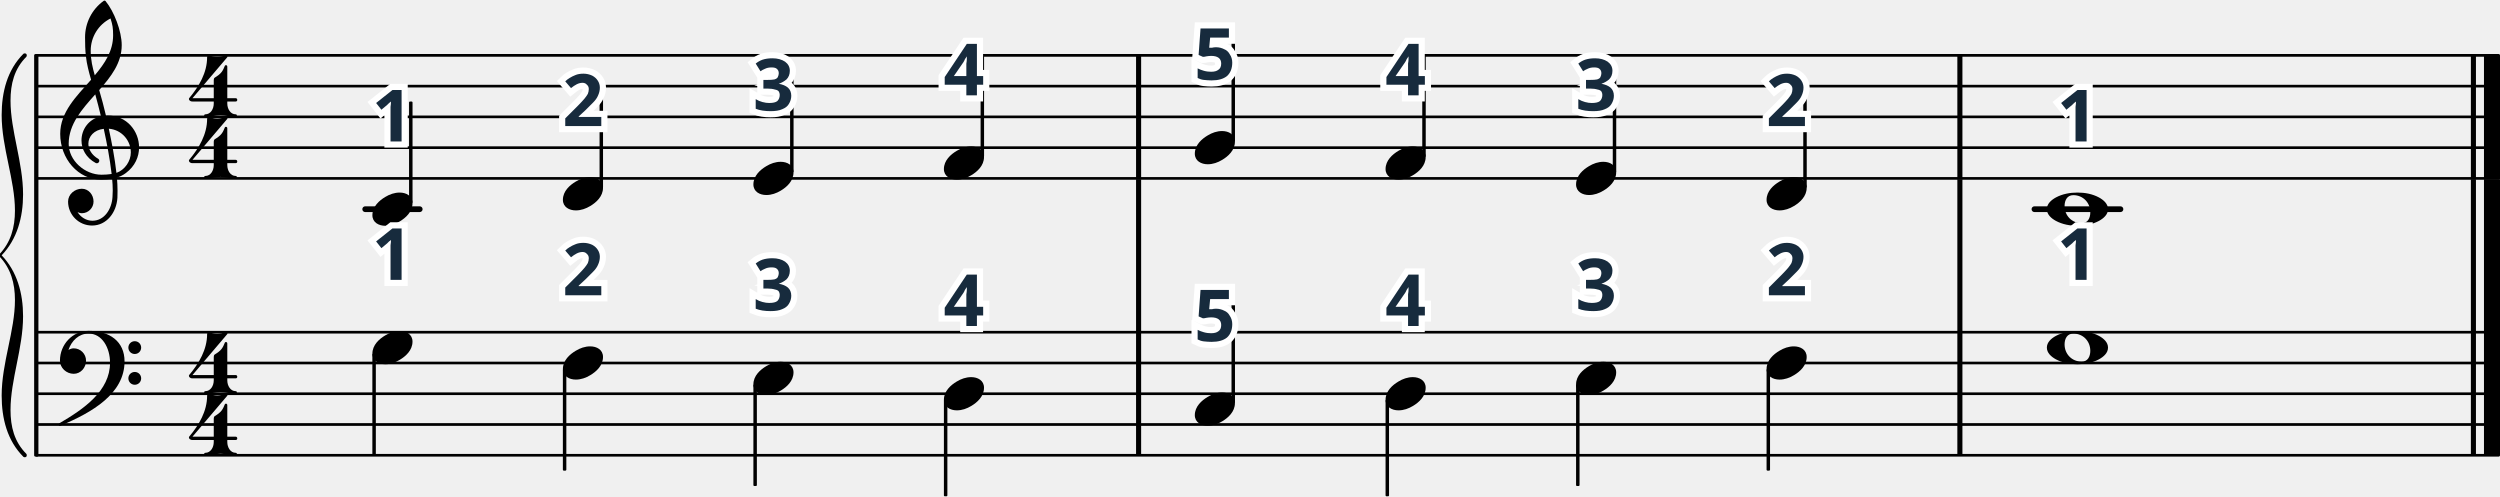
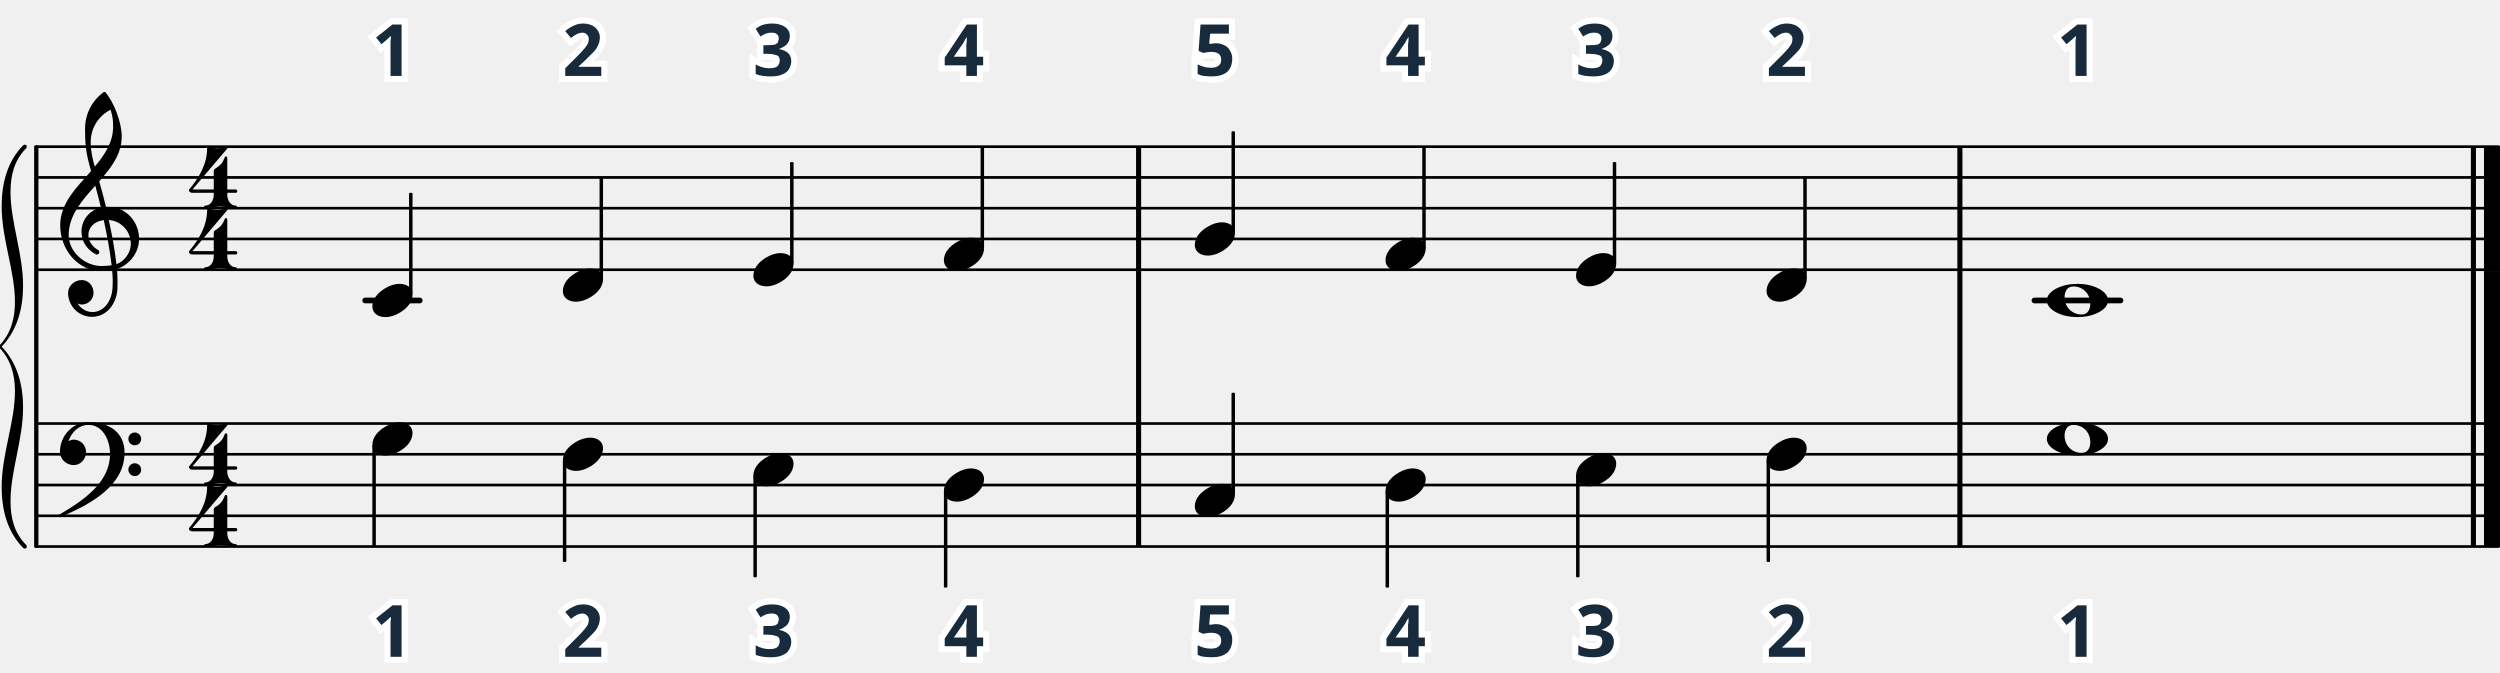
- <svg xmlns="http://www.w3.org/2000/svg" version="1.2" viewBox="-1.149 -0.02 81.272 16.133" color="black">
+ <svg xmlns="http://www.w3.org/2000/svg" version="1.2" viewBox="-1.149 -2.988 81.272 21.851" color="black">
  <style type="text/css">

tspan { white-space: pre; }

</style>
  <g transform="translate(0, 5.78)">
    <line stroke-linejoin="round" stroke-linecap="round" stroke-width="0.087" stroke="currentColor" x1="0.043" y1="0" x2="80.079" y2="0" />
  </g>
  <g transform="translate(0, 4.78)">
    <line stroke-linejoin="round" stroke-linecap="round" stroke-width="0.087" stroke="currentColor" x1="0.043" y1="0" x2="80.079" y2="0" />
  </g>
  <g transform="translate(0, 3.78)">
    <line stroke-linejoin="round" stroke-linecap="round" stroke-width="0.087" stroke="currentColor" x1="0.043" y1="0" x2="80.079" y2="0" />
  </g>
  <g transform="translate(0, 2.78)">
    <line stroke-linejoin="round" stroke-linecap="round" stroke-width="0.087" stroke="currentColor" x1="0.043" y1="0" x2="80.079" y2="0" />
  </g>
  <g transform="translate(0, 1.78)">
    <line stroke-linejoin="round" stroke-linecap="round" stroke-width="0.087" stroke="currentColor" x1="0.043" y1="0" x2="80.079" y2="0" />
  </g>
  <g transform="translate(62.482, 3.78)">
    <rect x="0" y="-2" width="0.165" height="4.043" ry="0" fill="currentColor" />
  </g>
  <g transform="translate(62.482, 12.78)">
    <rect x="0" y="-2.043" width="0.165" height="4.043" ry="0" fill="currentColor" />
  </g>
  <g transform="translate(62.482, -0)">
    <rect x="0" y="5.823" width="0.165" height="4.957" ry="0" fill="currentColor" />
  </g>
  <g transform="translate(35.783, 3.78)">
    <rect x="0" y="-2" width="0.165" height="4.043" ry="0" fill="currentColor" />
  </g>
  <g transform="translate(79.602, 3.78)">
    <rect x="0" y="-2" width="0.521" height="4.043" ry="0" fill="currentColor" />
  </g>
  <g transform="translate(79.176, 3.78)">
    <rect x="0" y="-2" width="0.165" height="4.043" ry="0" fill="currentColor" />
  </g>
  <g transform="translate(35.783, 12.78)">
    <rect x="0" y="-2.043" width="0.165" height="4.043" ry="0" fill="currentColor" />
  </g>
  <g transform="translate(79.602, 12.78)">
    <rect x="0" y="-2.043" width="0.521" height="4.043" ry="0" fill="currentColor" />
  </g>
  <g transform="translate(79.176, 12.78)">
    <rect x="0" y="-2.043" width="0.165" height="4.043" ry="0" fill="currentColor" />
  </g>
  <g transform="translate(79.602, -0)">
    <rect x="0" y="5.823" width="0.521" height="4.957" ry="0" fill="currentColor" />
  </g>
  <g transform="translate(79.176, -0)">
    <rect x="0" y="5.823" width="0.165" height="4.957" ry="0" fill="currentColor" />
  </g>
  <g transform="translate(35.783, -0)">
    <rect x="0" y="5.823" width="0.165" height="4.957" ry="0" fill="currentColor" />
  </g>
  <g transform="translate(0, 6.78)">
    <rect x="64.895" y="-0.093" width="2.983" height="0.187" ry="0.093" fill="currentColor" />
  </g>
  <g transform="translate(0, 6.78)">
    <rect x="10.63" y="-0.093" width="1.959" height="0.187" ry="0.093" fill="currentColor" />
  </g>
  <g transform="translate(0, 14.78)">
    <line stroke-linejoin="round" stroke-linecap="round" stroke-width="0.087" stroke="currentColor" x1="0.043" y1="0" x2="80.079" y2="0" />
  </g>
  <g transform="translate(0, 13.78)">
    <line stroke-linejoin="round" stroke-linecap="round" stroke-width="0.087" stroke="currentColor" x1="0.043" y1="0" x2="80.079" y2="0" />
  </g>
  <g transform="translate(0, 12.78)">
    <line stroke-linejoin="round" stroke-linecap="round" stroke-width="0.087" stroke="currentColor" x1="0.043" y1="0" x2="80.079" y2="0" />
  </g>
  <g transform="translate(0, 11.78)">
    <line stroke-linejoin="round" stroke-linecap="round" stroke-width="0.087" stroke="currentColor" x1="0.043" y1="0" x2="80.079" y2="0" />
  </g>
  <g transform="translate(0, 10.78)">
    <line stroke-linejoin="round" stroke-linecap="round" stroke-width="0.087" stroke="currentColor" x1="0.043" y1="0" x2="80.079" y2="0" />
  </g>
  <g>
    <g transform="translate(50.087, 12.28)">
      <path transform="scale(0.004, -0.004)" d="M222 135c53 0 104 -27 104 -86c0 -71 -56 -120 -103 -148c-36 -22 -76 -36 -118 -36c-53 0 -105 27 -105 86c0 71 57 120 104 148c36 22 76 36 118 36z" fill="currentColor" />
    </g>
  </g>
  <g transform="translate(51.337, 3.78)">
    <rect x="-0.057" y="-1.5" width="0.113" height="3.303" ry="0.032" fill="currentColor" />
  </g>
  <g transform="translate(50.144, 12.78)">
    <rect x="-0.057" y="-0.303" width="0.113" height="3.303" ry="0.032" fill="currentColor" />
  </g>
  <g>
    <g transform="translate(56.28, 6.28)">
      <path transform="scale(0.004, -0.004)" d="M222 135c53 0 104 -27 104 -86c0 -71 -56 -120 -103 -148c-36 -22 -76 -36 -118 -36c-53 0 -105 27 -105 86c0 71 57 120 104 148c36 22 76 36 118 36z" fill="currentColor" />
    </g>
  </g>
  <g>
    <g transform="translate(56.28, 11.78)">
      <path transform="scale(0.004, -0.004)" d="M222 135c53 0 104 -27 104 -86c0 -71 -56 -120 -103 -148c-36 -22 -76 -36 -118 -36c-53 0 -105 27 -105 86c0 71 57 120 104 148c36 22 76 36 118 36z" fill="currentColor" />
    </g>
  </g>
  <g transform="translate(57.53, 3.78)">
    <rect x="-0.057" y="-1" width="0.113" height="3.303" ry="0.032" fill="currentColor" />
  </g>
  <g>
    <g transform="translate(43.894, 12.78)">
      <path transform="scale(0.004, -0.004)" d="M222 135c53 0 104 -27 104 -86c0 -71 -56 -120 -103 -148c-36 -22 -76 -36 -118 -36c-53 0 -105 27 -105 86c0 71 57 120 104 148c36 22 76 36 118 36z" fill="currentColor" />
    </g>
  </g>
  <g>
    <g transform="translate(43.894, 5.28)">
      <path transform="scale(0.004, -0.004)" d="M222 135c53 0 104 -27 104 -86c0 -71 -56 -120 -103 -148c-36 -22 -76 -36 -118 -36c-53 0 -105 27 -105 86c0 71 57 120 104 148c36 22 76 36 118 36z" fill="currentColor" />
    </g>
  </g>
  <g>
    <g transform="translate(50.087, 5.78)">
      <path transform="scale(0.004, -0.004)" d="M222 135c53 0 104 -27 104 -86c0 -71 -56 -120 -103 -148c-36 -22 -76 -36 -118 -36c-53 0 -105 27 -105 86c0 71 57 120 104 148c36 22 76 36 118 36z" fill="currentColor" />
    </g>
  </g>
  <g transform="translate(45.144, 3.78)">
    <rect x="-0.057" y="-2" width="0.113" height="3.303" ry="0.032" fill="currentColor" />
  </g>
  <g transform="translate(43.951, 12.78)">
    <rect x="-0.057" y="0.197" width="0.113" height="3.137" ry="0.032" fill="currentColor" />
  </g>
  <g transform="translate(56.337, 12.78)">
    <rect x="-0.057" y="-0.803" width="0.113" height="3.303" ry="0.032" fill="currentColor" />
  </g>
  <g>
    <g transform="translate(65.392, 6.78)">
      <path transform="scale(0.004, -0.004)" d="M215 114c-50 0 -71 -42 -71 -88c0 -79 60 -140 139 -140c50 0 70 42 70 88c0 79 -59 140 -138 140zM497 0c0 -43 -35 -74 -73 -95c-54 -29 -114 -40 -175 -40s-122 11 -176 40c-38 21 -73 52 -73 95s35 74 73 95c54 29 115 40 176 40s121 -11 175 -40 c38 -21 73 -52 73 -95z" fill="currentColor" />
    </g>
  </g>
  <g>
    <g transform="translate(65.392, 11.28)">
      <path transform="scale(0.004, -0.004)" d="M215 114c-50 0 -71 -42 -71 -88c0 -79 60 -140 139 -140c50 0 70 42 70 88c0 79 -59 140 -138 140zM497 0c0 -43 -35 -74 -73 -95c-54 -29 -114 -40 -175 -40s-122 11 -176 40c-38 21 -73 52 -73 95s35 74 73 95c54 29 115 40 176 40s121 -11 175 -40 c38 -21 73 -52 73 -95z" fill="currentColor" />
    </g>
  </g>
  <g>
    <g transform="translate(17.15, 6.28)">
      <path transform="scale(0.004, -0.004)" d="M222 135c53 0 104 -27 104 -86c0 -71 -56 -120 -103 -148c-36 -22 -76 -36 -118 -36c-53 0 -105 27 -105 86c0 71 57 120 104 148c36 22 76 36 118 36z" fill="currentColor" />
    </g>
  </g>
  <g>
    <g transform="translate(17.15, 11.78)">
      <path transform="scale(0.004, -0.004)" d="M222 135c53 0 104 -27 104 -86c0 -71 -56 -120 -103 -148c-36 -22 -76 -36 -118 -36c-53 0 -105 27 -105 86c0 71 57 120 104 148c36 22 76 36 118 36z" fill="currentColor" />
    </g>
  </g>
  <g transform="translate(18.399, 3.78)">
    <rect x="-0.057" y="-1" width="0.113" height="3.303" ry="0.032" fill="currentColor" />
  </g>
  <g transform="translate(17.206, 12.78)">
    <rect x="-0.057" y="-0.803" width="0.113" height="3.303" ry="0.032" fill="currentColor" />
  </g>
  <g>
    <g transform="translate(23.343, 5.78)">
      <path transform="scale(0.004, -0.004)" d="M222 135c53 0 104 -27 104 -86c0 -71 -56 -120 -103 -148c-36 -22 -76 -36 -118 -36c-53 0 -105 27 -105 86c0 71 57 120 104 148c36 22 76 36 118 36z" fill="currentColor" />
    </g>
  </g>
  <g transform="translate(5, 3.78)">
    <path transform="scale(0.004, -0.004)" d="M208 319c21 13 42 27 57 47c11 15 18 32 25 49c4 9 20 7 20 -7v-256h68c9 0 13 -7 13 -14s-4 -13 -13 -13h-68v-16c0 -45 26 -88 68 -88c7 0 10 -5 10 -10s-3 -11 -10 -11c-41 0 -82 13 -123 13s-82 -13 -123 -13c-7 0 -10 6 -10 11s3 10 10 10c42 0 68 43 68 88v16h-173 c-21 0 -29 13 -29 21c0 2 1 5 2 6c81 96 146 208 146 333c0 8 5 15 12 15h3c22 -7 44 -13 67 -13s45 6 67 13c2 1 2 1 4 1c10 0 16 -10 11 -16l-283 -333h173v147c0 8 2 16 8 20z" fill="currentColor" />
  </g>
  <g transform="translate(5, 5.784)">
    <path transform="scale(0.004, -0.004)" d="M208 319c21 13 42 27 57 47c11 15 18 32 25 49c4 9 20 7 20 -7v-256h68c9 0 13 -7 13 -14s-4 -13 -13 -13h-68v-16c0 -45 26 -88 68 -88c7 0 10 -5 10 -10s-3 -11 -10 -11c-41 0 -82 13 -123 13s-82 -13 -123 -13c-7 0 -10 6 -10 11s3 10 10 10c42 0 68 43 68 88v16h-173 c-21 0 -29 13 -29 21c0 2 1 5 2 6c81 96 146 208 146 333c0 8 5 15 12 15h3c22 -7 44 -13 67 -13s45 6 67 13c2 1 2 1 4 1c10 0 16 -10 11 -16l-283 -333h173v147c0 8 2 16 8 20z" fill="currentColor" />
  </g>
  <g transform="translate(-0.339, 8.28)">
    <path transform="scale(0.004, -0.004)" d="M-189 -1140c0 267 108 525 108 777c0 135 -33 258 -129 357c-3 3 -3 3 -3 6s0 3 3 6c96 99 129 222 129 357c0 252 -108 510 -108 777c0 186 45 366 177 498c3 3 9 3 12 3c9 0 15 -6 15 -15c0 -3 0 -9 -3 -12c-99 -99 -129 -222 -129 -357c0 -246 102 -501 102 -762 c0 -186 -48 -363 -174 -495c126 -132 174 -309 174 -495c0 -261 -102 -516 -102 -762c0 -135 30 -258 129 -357c3 -3 3 -9 3 -12c0 -9 -6 -15 -15 -15c-3 0 -9 0 -12 3c-132 132 -177 312 -177 498z" fill="currentColor" />
  </g>
  <g transform="translate(-0.039, 8.28)">
    <rect x="0" y="-6.543" width="0.139" height="13.087" ry="0.043" fill="currentColor" />
  </g>
  <g>
    <g transform="translate(10.957, 6.78)">
      <path transform="scale(0.004, -0.004)" d="M222 135c53 0 104 -27 104 -86c0 -71 -56 -120 -103 -148c-36 -22 -76 -36 -118 -36c-53 0 -105 27 -105 86c0 71 57 120 104 148c36 22 76 36 118 36z" fill="currentColor" />
    </g>
  </g>
  <g transform="translate(0.8, 4.78)">
    <path transform="scale(0.004, -0.004)" d="M374 260c5 0 10 1 15 1c154 0 254 -127 254 -259c0 -76 -33 -153 -107 -208c-22 -17 -47 -29 -73 -37c3 -36 5 -72 5 -108c0 -19 0 -37 -1 -56c-7 -120 -88 -226 -206 -226c-108 0 -195 87 -195 195c0 58 53 104 112 104c54 0 95 -48 95 -104c0 -52 -43 -95 -95 -95 c-12 0 -24 4 -35 9c26 -41 70 -70 121 -70c96 0 157 93 163 193c1 18 2 35 2 53c0 32 -2 64 -5 96c-29 -5 -58 -8 -89 -8c-188 0 -333 171 -333 372c0 178 133 306 251 440c-18 63 -35 126 -42 191c-6 51 -7 102 -7 154c0 116 55 226 150 295c2 2 5 3 8 3s6 -1 8 -3 c70 -84 132 -246 132 -359c0 -144 -87 -256 -183 -365c20 -69 39 -138 55 -208zM459 -205c69 24 117 96 117 166c0 92 -69 184 -179 193c25 -117 48 -235 62 -359zM71 31c0 -136 131 -251 267 -251c28 0 55 2 82 6c-15 128 -38 247 -64 367c-79 -9 -125 -62 -125 -121 c0 -44 26 -92 82 -124c4 -4 7 -9 7 -14c0 -11 -9 -21 -20 -21c-3 0 -6 1 -9 2c-80 43 -116 114 -116 184c0 88 57 173 158 196c-14 60 -30 119 -46 178c-108 -121 -216 -242 -216 -402zM411 1050c-99 -50 -161 -151 -161 -262c0 -76 15 -137 33 -200c82 97 149 198 149 325 c0 58 -4 84 -21 137z" fill="currentColor" />
  </g>
  <g>
    <g transform="translate(10.957, 11.28)">
      <path transform="scale(0.004, -0.004)" d="M222 135c53 0 104 -27 104 -86c0 -71 -56 -120 -103 -148c-36 -22 -76 -36 -118 -36c-53 0 -105 27 -105 86c0 71 57 120 104 148c36 22 76 36 118 36z" fill="currentColor" />
    </g>
  </g>
  <g transform="translate(0.8, 11.78)">
    <path transform="scale(0.004, -0.004)" d="M556 -125c0 29 23 52 52 52s52 -23 52 -52s-23 -52 -52 -52s-52 23 -52 52zM556 125c0 29 23 52 52 52s52 -23 52 -52s-23 -52 -52 -52s-52 23 -52 52zM233 261c171 0 292 -86 292 -248c0 -263 -264 -415 -517 -521c-2 -2 -5 -3 -8 -3c-6 0 -11 5 -11 11c0 3 1 6 3 8 c203 118 415 265 415 494c0 121 -64 237 -174 237c-79 0 -138 -57 -164 -133c14 8 28 13 43 13c55 0 100 -45 100 -100c0 -58 -44 -107 -100 -107c-60 0 -112 48 -112 107c0 132 103 242 233 242z" fill="currentColor" />
  </g>
  <g transform="translate(5, 12.78)">
    <path transform="scale(0.004, -0.004)" d="M208 319c21 13 42 27 57 47c11 15 18 32 25 49c4 9 20 7 20 -7v-256h68c9 0 13 -7 13 -14s-4 -13 -13 -13h-68v-16c0 -45 26 -88 68 -88c7 0 10 -5 10 -10s-3 -11 -10 -11c-41 0 -82 13 -123 13s-82 -13 -123 -13c-7 0 -10 6 -10 11s3 10 10 10c42 0 68 43 68 88v16h-173 c-21 0 -29 13 -29 21c0 2 1 5 2 6c81 96 146 208 146 333c0 8 5 15 12 15h3c22 -7 44 -13 67 -13s45 6 67 13c2 1 2 1 4 1c10 0 16 -10 11 -16l-283 -333h173v147c0 8 2 16 8 20z" fill="currentColor" />
  </g>
  <g transform="translate(5, 14.784)">
    <path transform="scale(0.004, -0.004)" d="M208 319c21 13 42 27 57 47c11 15 18 32 25 49c4 9 20 7 20 -7v-256h68c9 0 13 -7 13 -14s-4 -13 -13 -13h-68v-16c0 -45 26 -88 68 -88c7 0 10 -5 10 -10s-3 -11 -10 -11c-41 0 -82 13 -123 13s-82 -13 -123 -13c-7 0 -10 6 -10 11s3 10 10 10c42 0 68 43 68 88v16h-173 c-21 0 -29 13 -29 21c0 2 1 5 2 6c81 96 146 208 146 333c0 8 5 15 12 15h3c22 -7 44 -13 67 -13s45 6 67 13c2 1 2 1 4 1c10 0 16 -10 11 -16l-283 -333h173v147c0 8 2 16 8 20z" fill="currentColor" />
  </g>
  <g transform="translate(12.206, 3.78)">
    <rect x="-0.057" y="-0.5" width="0.113" height="3.303" ry="0.032" fill="currentColor" />
  </g>
  <g transform="translate(11.013, 12.78)">
    <rect x="-0.057" y="-1.303" width="0.113" height="3.303" ry="0.032" fill="currentColor" />
  </g>
  <g transform="translate(29.593, 12.78)">
    <rect x="-0.057" y="0.197" width="0.113" height="3.137" ry="0.032" fill="currentColor" />
  </g>
  <g>
    <g transform="translate(37.693, 4.78)">
      <path transform="scale(0.004, -0.004)" d="M222 135c53 0 104 -27 104 -86c0 -71 -56 -120 -103 -148c-36 -22 -76 -36 -118 -36c-53 0 -105 27 -105 86c0 71 57 120 104 148c36 22 76 36 118 36z" fill="currentColor" />
    </g>
  </g>
  <g>
    <g transform="translate(37.693, 13.28)">
      <path transform="scale(0.004, -0.004)" d="M222 135c53 0 104 -27 104 -86c0 -71 -56 -120 -103 -148c-36 -22 -76 -36 -118 -36c-53 0 -105 27 -105 86c0 71 57 120 104 148c36 22 76 36 118 36z" fill="currentColor" />
    </g>
  </g>
  <g transform="translate(38.943, 3.78)">
    <rect x="-0.057" y="-2.5" width="0.113" height="3.303" ry="0.032" fill="currentColor" />
  </g>
  <g transform="translate(38.943, 12.78)">
    <rect x="-0.057" y="-3" width="0.113" height="3.303" ry="0.032" fill="currentColor" />
  </g>
  <g>
    <g transform="translate(23.343, 12.28)">
      <path transform="scale(0.004, -0.004)" d="M222 135c53 0 104 -27 104 -86c0 -71 -56 -120 -103 -148c-36 -22 -76 -36 -118 -36c-53 0 -105 27 -105 86c0 71 57 120 104 148c36 22 76 36 118 36z" fill="currentColor" />
    </g>
  </g>
  <g transform="translate(24.593, 3.78)">
    <rect x="-0.057" y="-1.5" width="0.113" height="3.303" ry="0.032" fill="currentColor" />
  </g>
  <g transform="translate(23.4, 12.78)">
    <rect x="-0.057" y="-0.303" width="0.113" height="3.303" ry="0.032" fill="currentColor" />
  </g>
  <g>
    <g transform="translate(29.536, 12.78)">
      <path transform="scale(0.004, -0.004)" d="M222 135c53 0 104 -27 104 -86c0 -71 -56 -120 -103 -148c-36 -22 -76 -36 -118 -36c-53 0 -105 27 -105 86c0 71 57 120 104 148c36 22 76 36 118 36z" fill="currentColor" />
    </g>
  </g>
  <g transform="translate(30.786, 3.78)">
    <rect x="-0.057" y="-2" width="0.113" height="3.303" ry="0.032" fill="currentColor" />
  </g>
  <g>
    <g transform="translate(29.536, 5.28)">
      <path transform="scale(0.004, -0.004)" d="M222 135c53 0 104 -27 104 -86c0 -71 -56 -120 -103 -148c-36 -22 -76 -36 -118 -36c-53 0 -105 27 -105 86c0 71 57 120 104 148c36 22 76 36 118 36z" fill="currentColor" />
    </g>
  </g>
  <g aria-label="ゆびばんごう">
-     <text x="11.61" y="9.08" font-size="2.35" font-family="sans-serif" font-weight="bold" text-anchor="middle" fill="#172b3d" stroke="white" stroke-width=".4" paint-order="stroke">1</text>
-     <text x="11.61" y="4.58" font-size="2.35" font-family="sans-serif" font-weight="bold" text-anchor="middle" fill="#172b3d" stroke="white" stroke-width=".4" paint-order="stroke">1</text>
-     <text x="17.803" y="9.58" font-size="2.35" font-family="sans-serif" font-weight="bold" text-anchor="middle" fill="#172b3d" stroke="white" stroke-width=".4" paint-order="stroke">2</text>
-     <text x="17.803" y="4.08" font-size="2.35" font-family="sans-serif" font-weight="bold" text-anchor="middle" fill="#172b3d" stroke="white" stroke-width=".4" paint-order="stroke">2</text>
-     <text x="23.996" y="10.08" font-size="2.35" font-family="sans-serif" font-weight="bold" text-anchor="middle" fill="#172b3d" stroke="white" stroke-width=".4" paint-order="stroke">3</text>
-     <text x="23.996" y="3.58" font-size="2.35" font-family="sans-serif" font-weight="bold" text-anchor="middle" fill="#172b3d" stroke="white" stroke-width=".4" paint-order="stroke">3</text>
-     <text x="30.189" y="10.58" font-size="2.35" font-family="sans-serif" font-weight="bold" text-anchor="middle" fill="#172b3d" stroke="white" stroke-width=".4" paint-order="stroke">4</text>
-     <text x="30.189" y="3.08" font-size="2.35" font-family="sans-serif" font-weight="bold" text-anchor="middle" fill="#172b3d" stroke="white" stroke-width=".4" paint-order="stroke">4</text>
-     <text x="38.346" y="11.08" font-size="2.35" font-family="sans-serif" font-weight="bold" text-anchor="middle" fill="#172b3d" stroke="white" stroke-width=".4" paint-order="stroke">5</text>
-     <text x="38.346" y="2.58" font-size="2.35" font-family="sans-serif" font-weight="bold" text-anchor="middle" fill="#172b3d" stroke="white" stroke-width=".4" paint-order="stroke">5</text>
-     <text x="44.547" y="10.58" font-size="2.35" font-family="sans-serif" font-weight="bold" text-anchor="middle" fill="#172b3d" stroke="white" stroke-width=".4" paint-order="stroke">4</text>
-     <text x="44.547" y="3.08" font-size="2.35" font-family="sans-serif" font-weight="bold" text-anchor="middle" fill="#172b3d" stroke="white" stroke-width=".4" paint-order="stroke">4</text>
-     <text x="50.74" y="10.08" font-size="2.35" font-family="sans-serif" font-weight="bold" text-anchor="middle" fill="#172b3d" stroke="white" stroke-width=".4" paint-order="stroke">3</text>
-     <text x="50.74" y="3.58" font-size="2.35" font-family="sans-serif" font-weight="bold" text-anchor="middle" fill="#172b3d" stroke="white" stroke-width=".4" paint-order="stroke">3</text>
-     <text x="56.933" y="9.58" font-size="2.35" font-family="sans-serif" font-weight="bold" text-anchor="middle" fill="#172b3d" stroke="white" stroke-width=".4" paint-order="stroke">2</text>
-     <text x="56.933" y="4.08" font-size="2.35" font-family="sans-serif" font-weight="bold" text-anchor="middle" fill="#172b3d" stroke="white" stroke-width=".4" paint-order="stroke">2</text>
-     <text x="66.387" y="9.08" font-size="2.35" font-family="sans-serif" font-weight="bold" text-anchor="middle" fill="#172b3d" stroke="white" stroke-width=".4" paint-order="stroke">1</text>
-     <text x="66.387" y="4.58" font-size="2.35" font-family="sans-serif" font-weight="bold" text-anchor="middle" fill="#172b3d" stroke="white" stroke-width=".4" paint-order="stroke">1</text>
+     <text x="11.61" y="18.363" font-size="2.35" font-family="sans-serif" font-weight="bold" text-anchor="middle" fill="#172b3d" stroke="white" stroke-width=".4" paint-order="stroke">1</text>
+     <text x="11.61" y="-0.52" font-size="2.35" font-family="sans-serif" font-weight="bold" text-anchor="middle" fill="#172b3d" stroke="white" stroke-width=".4" paint-order="stroke">1</text>
+     <text x="17.803" y="18.363" font-size="2.35" font-family="sans-serif" font-weight="bold" text-anchor="middle" fill="#172b3d" stroke="white" stroke-width=".4" paint-order="stroke">2</text>
+     <text x="17.803" y="-0.52" font-size="2.35" font-family="sans-serif" font-weight="bold" text-anchor="middle" fill="#172b3d" stroke="white" stroke-width=".4" paint-order="stroke">2</text>
+     <text x="23.996" y="18.363" font-size="2.35" font-family="sans-serif" font-weight="bold" text-anchor="middle" fill="#172b3d" stroke="white" stroke-width=".4" paint-order="stroke">3</text>
+     <text x="23.996" y="-0.52" font-size="2.35" font-family="sans-serif" font-weight="bold" text-anchor="middle" fill="#172b3d" stroke="white" stroke-width=".4" paint-order="stroke">3</text>
+     <text x="30.189" y="18.363" font-size="2.35" font-family="sans-serif" font-weight="bold" text-anchor="middle" fill="#172b3d" stroke="white" stroke-width=".4" paint-order="stroke">4</text>
+     <text x="30.189" y="-0.52" font-size="2.35" font-family="sans-serif" font-weight="bold" text-anchor="middle" fill="#172b3d" stroke="white" stroke-width=".4" paint-order="stroke">4</text>
+     <text x="38.346" y="18.363" font-size="2.35" font-family="sans-serif" font-weight="bold" text-anchor="middle" fill="#172b3d" stroke="white" stroke-width=".4" paint-order="stroke">5</text>
+     <text x="38.346" y="-0.52" font-size="2.35" font-family="sans-serif" font-weight="bold" text-anchor="middle" fill="#172b3d" stroke="white" stroke-width=".4" paint-order="stroke">5</text>
+     <text x="44.547" y="18.363" font-size="2.35" font-family="sans-serif" font-weight="bold" text-anchor="middle" fill="#172b3d" stroke="white" stroke-width=".4" paint-order="stroke">4</text>
+     <text x="44.547" y="-0.52" font-size="2.35" font-family="sans-serif" font-weight="bold" text-anchor="middle" fill="#172b3d" stroke="white" stroke-width=".4" paint-order="stroke">4</text>
+     <text x="50.74" y="18.363" font-size="2.35" font-family="sans-serif" font-weight="bold" text-anchor="middle" fill="#172b3d" stroke="white" stroke-width=".4" paint-order="stroke">3</text>
+     <text x="50.74" y="-0.52" font-size="2.35" font-family="sans-serif" font-weight="bold" text-anchor="middle" fill="#172b3d" stroke="white" stroke-width=".4" paint-order="stroke">3</text>
+     <text x="56.933" y="18.363" font-size="2.35" font-family="sans-serif" font-weight="bold" text-anchor="middle" fill="#172b3d" stroke="white" stroke-width=".4" paint-order="stroke">2</text>
+     <text x="56.933" y="-0.52" font-size="2.35" font-family="sans-serif" font-weight="bold" text-anchor="middle" fill="#172b3d" stroke="white" stroke-width=".4" paint-order="stroke">2</text>
+     <text x="66.387" y="18.363" font-size="2.35" font-family="sans-serif" font-weight="bold" text-anchor="middle" fill="#172b3d" stroke="white" stroke-width=".4" paint-order="stroke">1</text>
+     <text x="66.387" y="-0.52" font-size="2.35" font-family="sans-serif" font-weight="bold" text-anchor="middle" fill="#172b3d" stroke="white" stroke-width=".4" paint-order="stroke">1</text>
  </g>
</svg>
